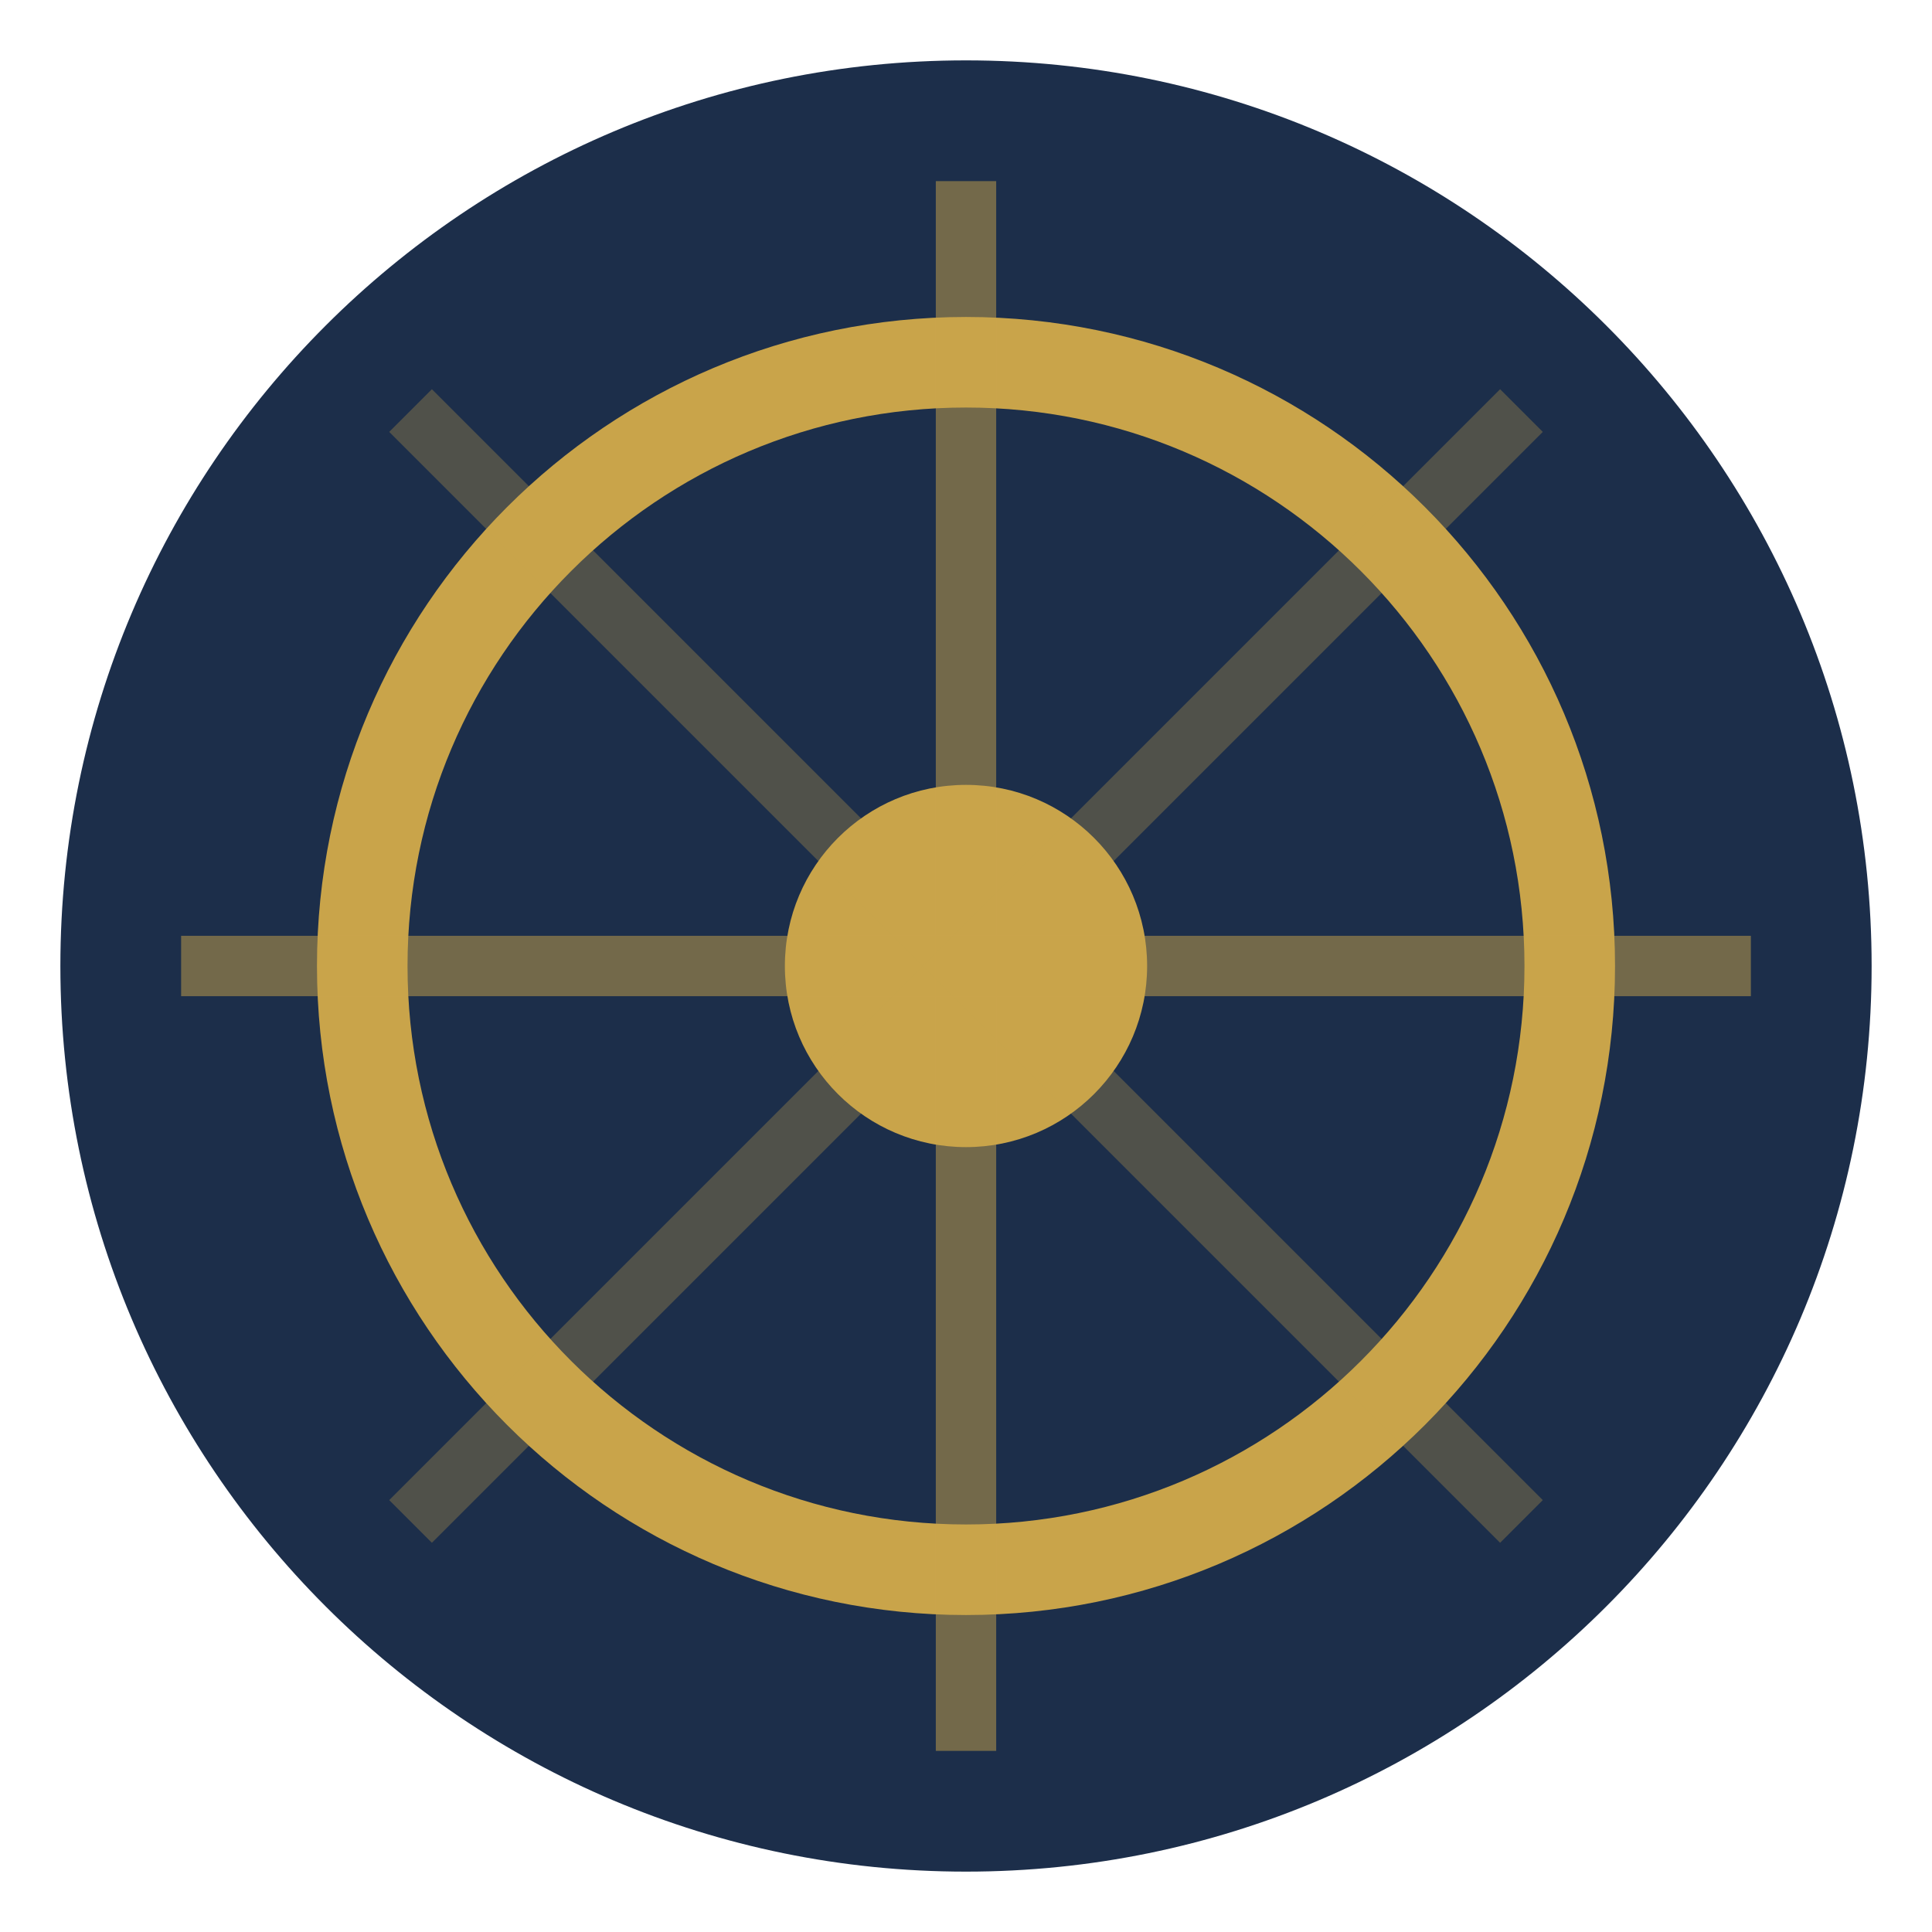
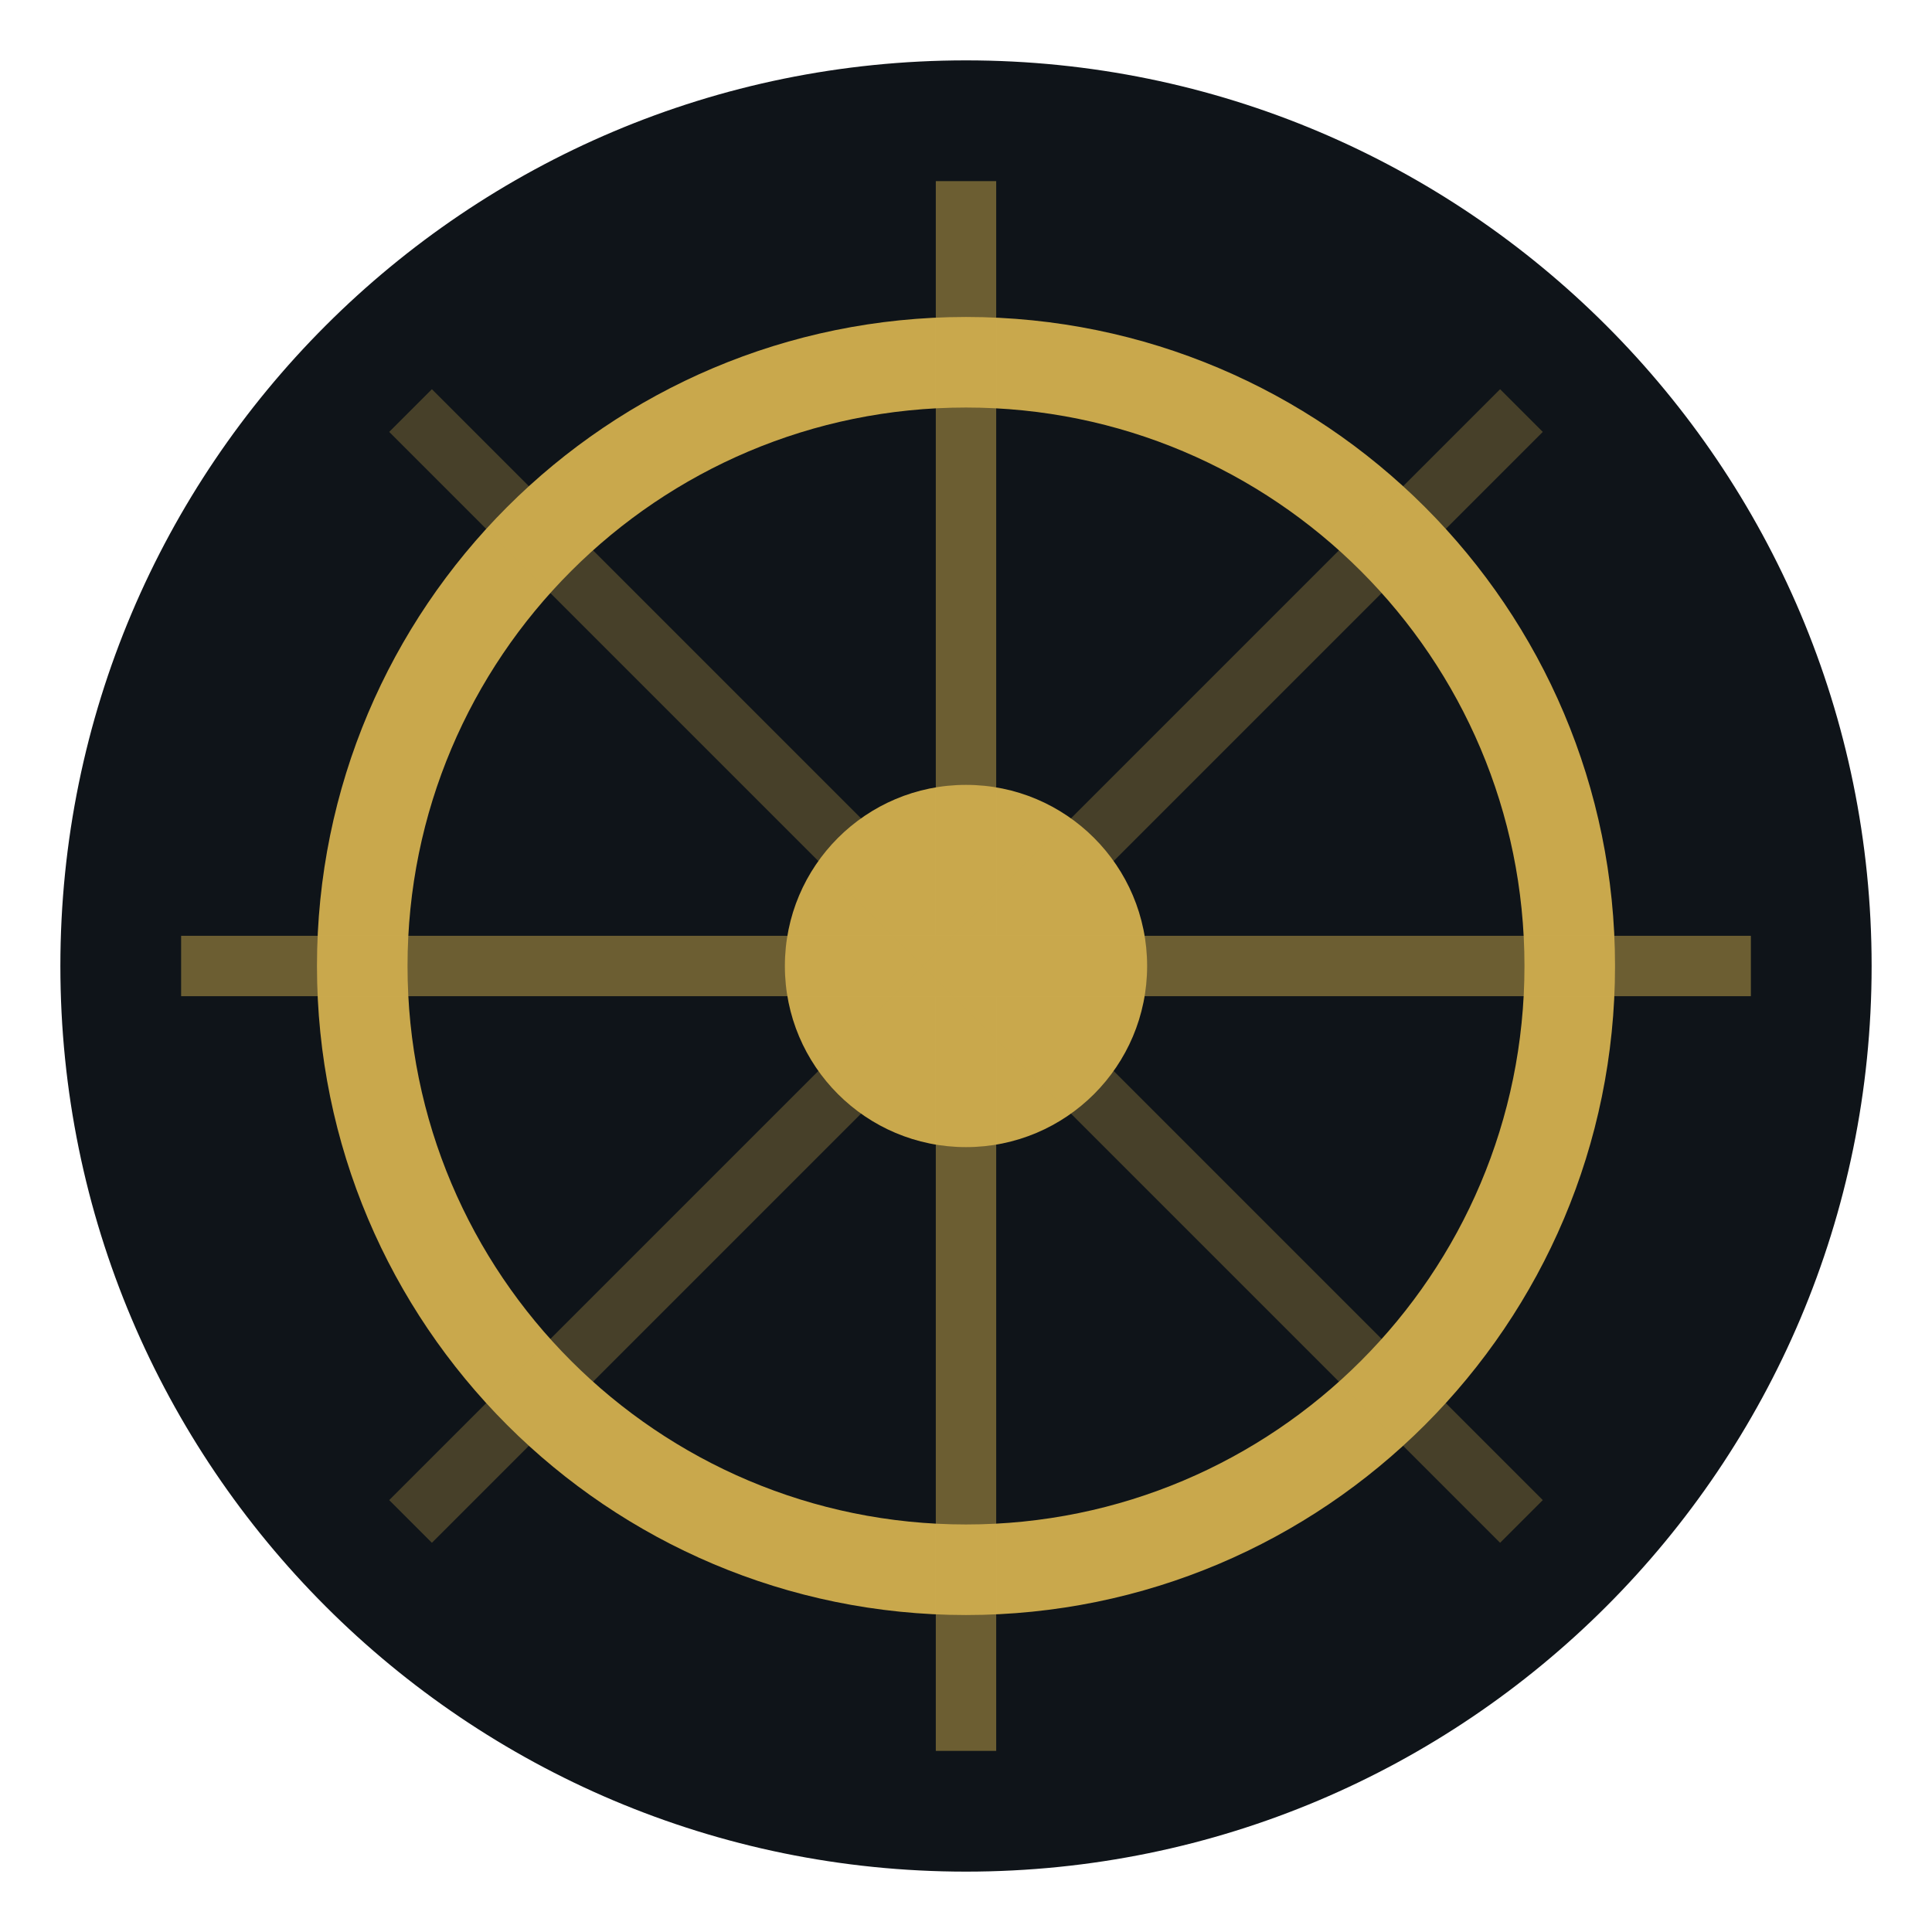
<svg xmlns="http://www.w3.org/2000/svg" viewBox="0 0 32 32">
-   <circle cx="16" cy="16" r="15" fill="#1c2e4a" />
-   <circle cx="16" cy="16" r="10" fill="none" stroke="#c9a44a" stroke-width="1.5" />
-   <circle cx="16" cy="16" r="3" fill="#c9a44a" />
-   <line x1="16" y1="3" x2="16" y2="29" stroke="#c9a44a" stroke-width="1" opacity="0.5" />
-   <line x1="3" y1="16" x2="29" y2="16" stroke="#c9a44a" stroke-width="1" opacity="0.5" />
-   <line x1="6.8" y1="6.8" x2="25.2" y2="25.2" stroke="#c9a44a" stroke-width="1" opacity="0.3" />
-   <line x1="25.2" y1="6.8" x2="6.8" y2="25.2" stroke="#c9a44a" stroke-width="1" opacity="0.3" />
+   <circle cx="16" cy="16" r="15" fill="#0f1419" />
+   <circle cx="16" cy="16" r="10" fill="none" stroke="#c9a84c" stroke-width="1.5" />
+   <circle cx="16" cy="16" r="3" fill="#c9a84c" />
+   <line x1="16" y1="3" x2="16" y2="29" stroke="#c9a84c" stroke-width="1" opacity="0.5" />
+   <line x1="3" y1="16" x2="29" y2="16" stroke="#c9a84c" stroke-width="1" opacity="0.5" />
+   <line x1="6.8" y1="6.8" x2="25.2" y2="25.2" stroke="#c9a84c" stroke-width="1" opacity="0.3" />
+   <line x1="25.2" y1="6.8" x2="6.8" y2="25.2" stroke="#c9a84c" stroke-width="1" opacity="0.3" />
</svg>
